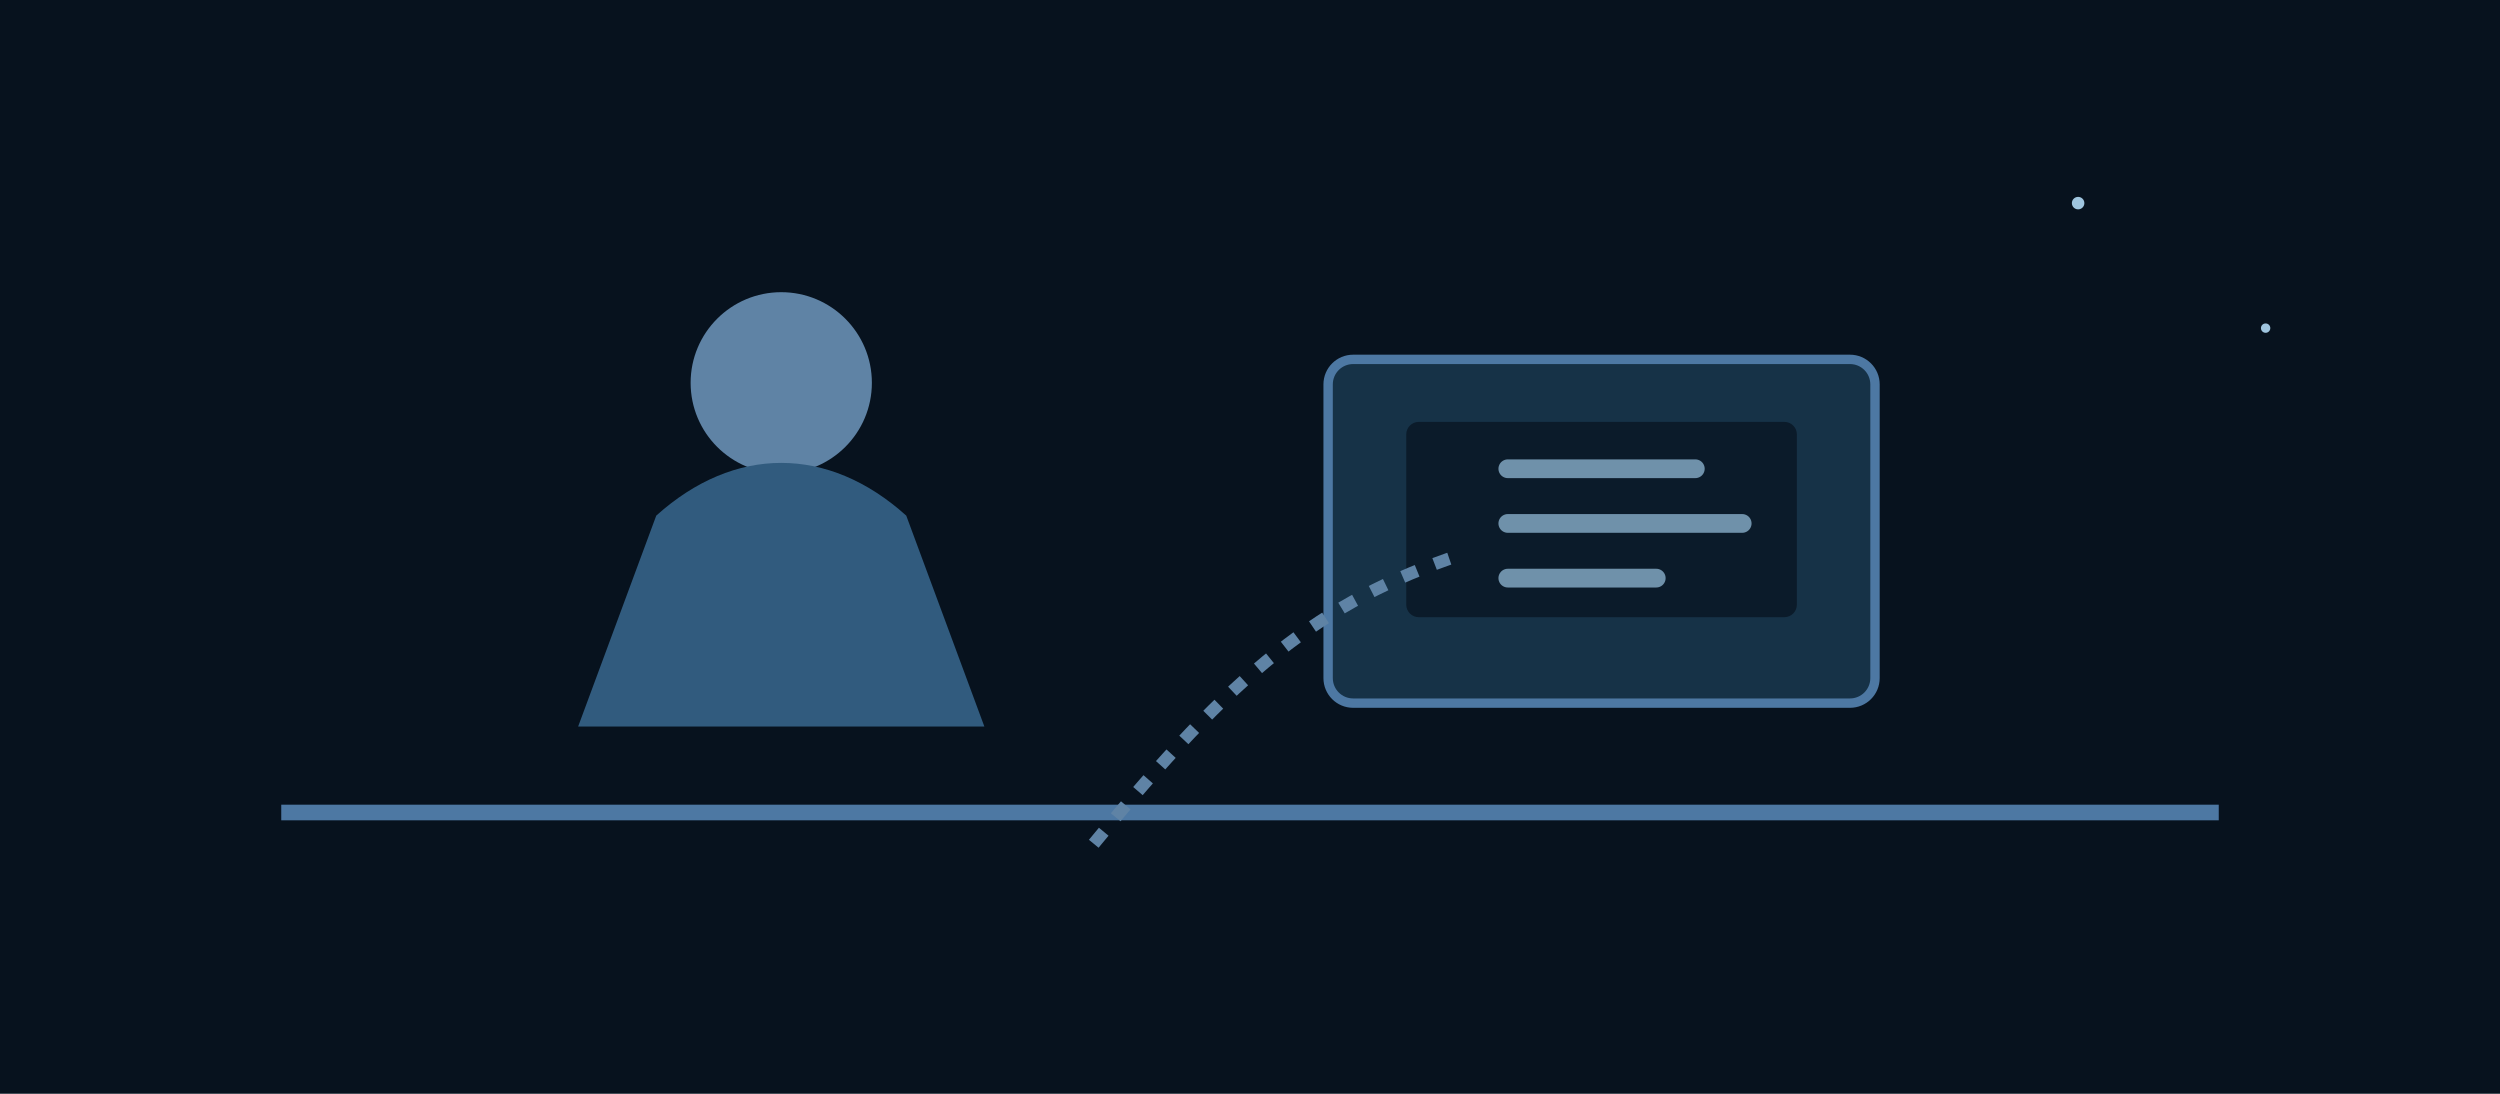
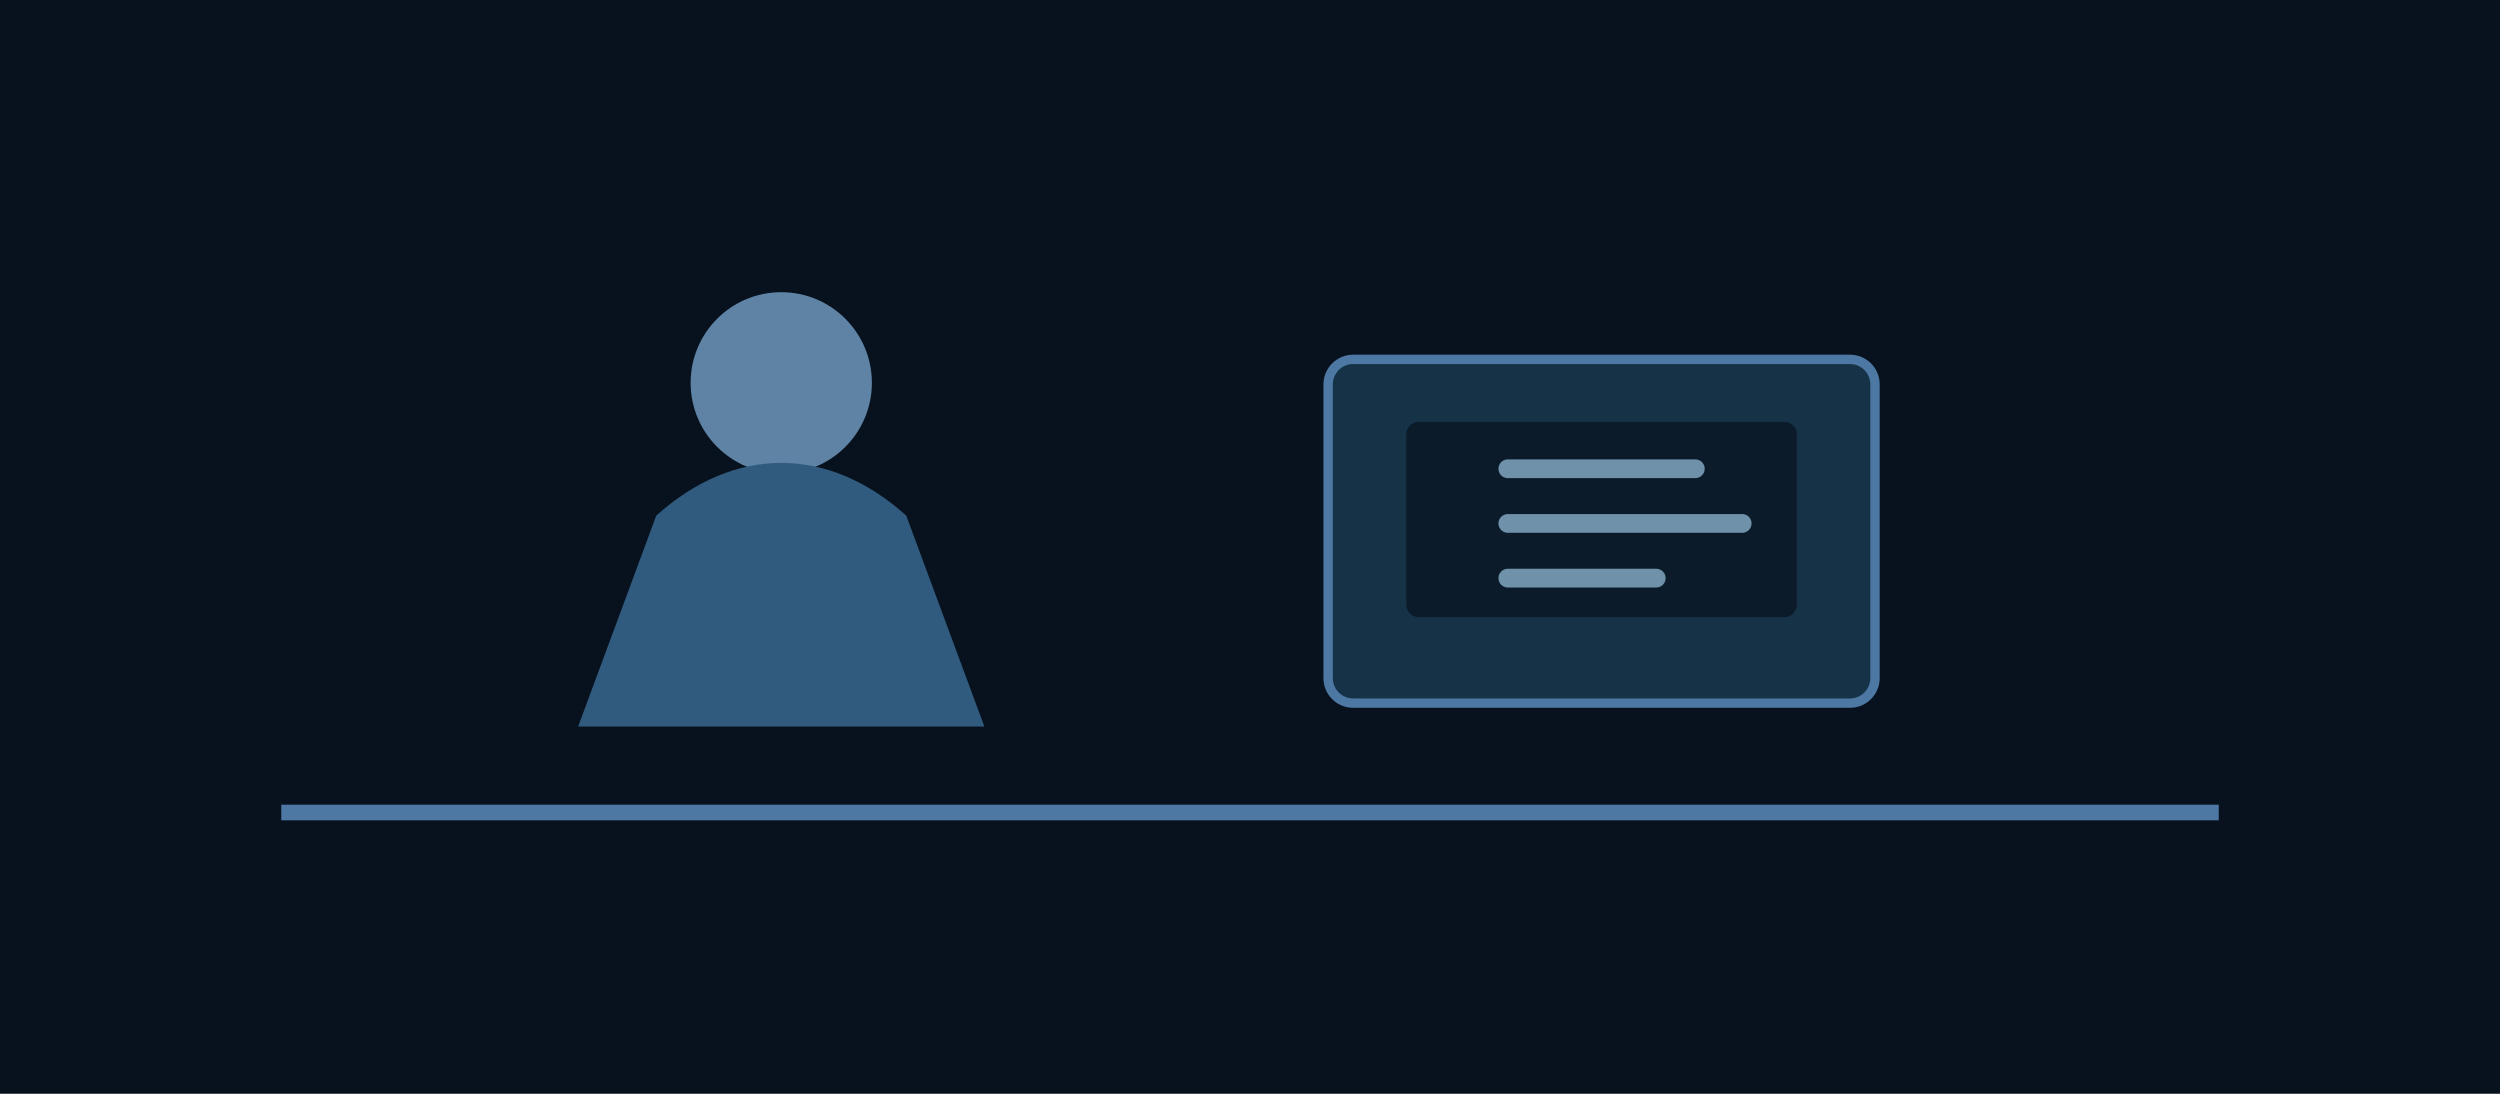
<svg xmlns="http://www.w3.org/2000/svg" viewBox="0 0 1600 700">
  <rect width="1600" height="700" fill="#07121e" />
  <path d="M180 520h1240" stroke="#4d78a3" stroke-width="10" />
  <circle cx="500" cy="245" r="58" fill="#5f83a5" />
  <path d="M420 330c50-45 110-45 160 0l50 135H370z" fill="#315b7e" />
  <rect x="850" y="230" width="350" height="220" rx="16" fill="#163247" stroke="#4d78a3" stroke-width="6" />
  <rect x="900" y="270" width="250" height="125" rx="8" fill="#0b1b2a" />
  <path d="M965 300h120M965 335h150M965 370h95" stroke="#6f91aa" stroke-width="12" stroke-linecap="round" />
-   <path d="M700 540c90-110 145-155 235-185" fill="none" stroke="#5f83a5" stroke-width="8" stroke-dasharray="10 12" />
-   <g fill="#9fc5df">
-     <circle cx="1330" cy="130" r="4" />
-     <circle cx="1450" cy="210" r="3" />
-   </g>
</svg>
